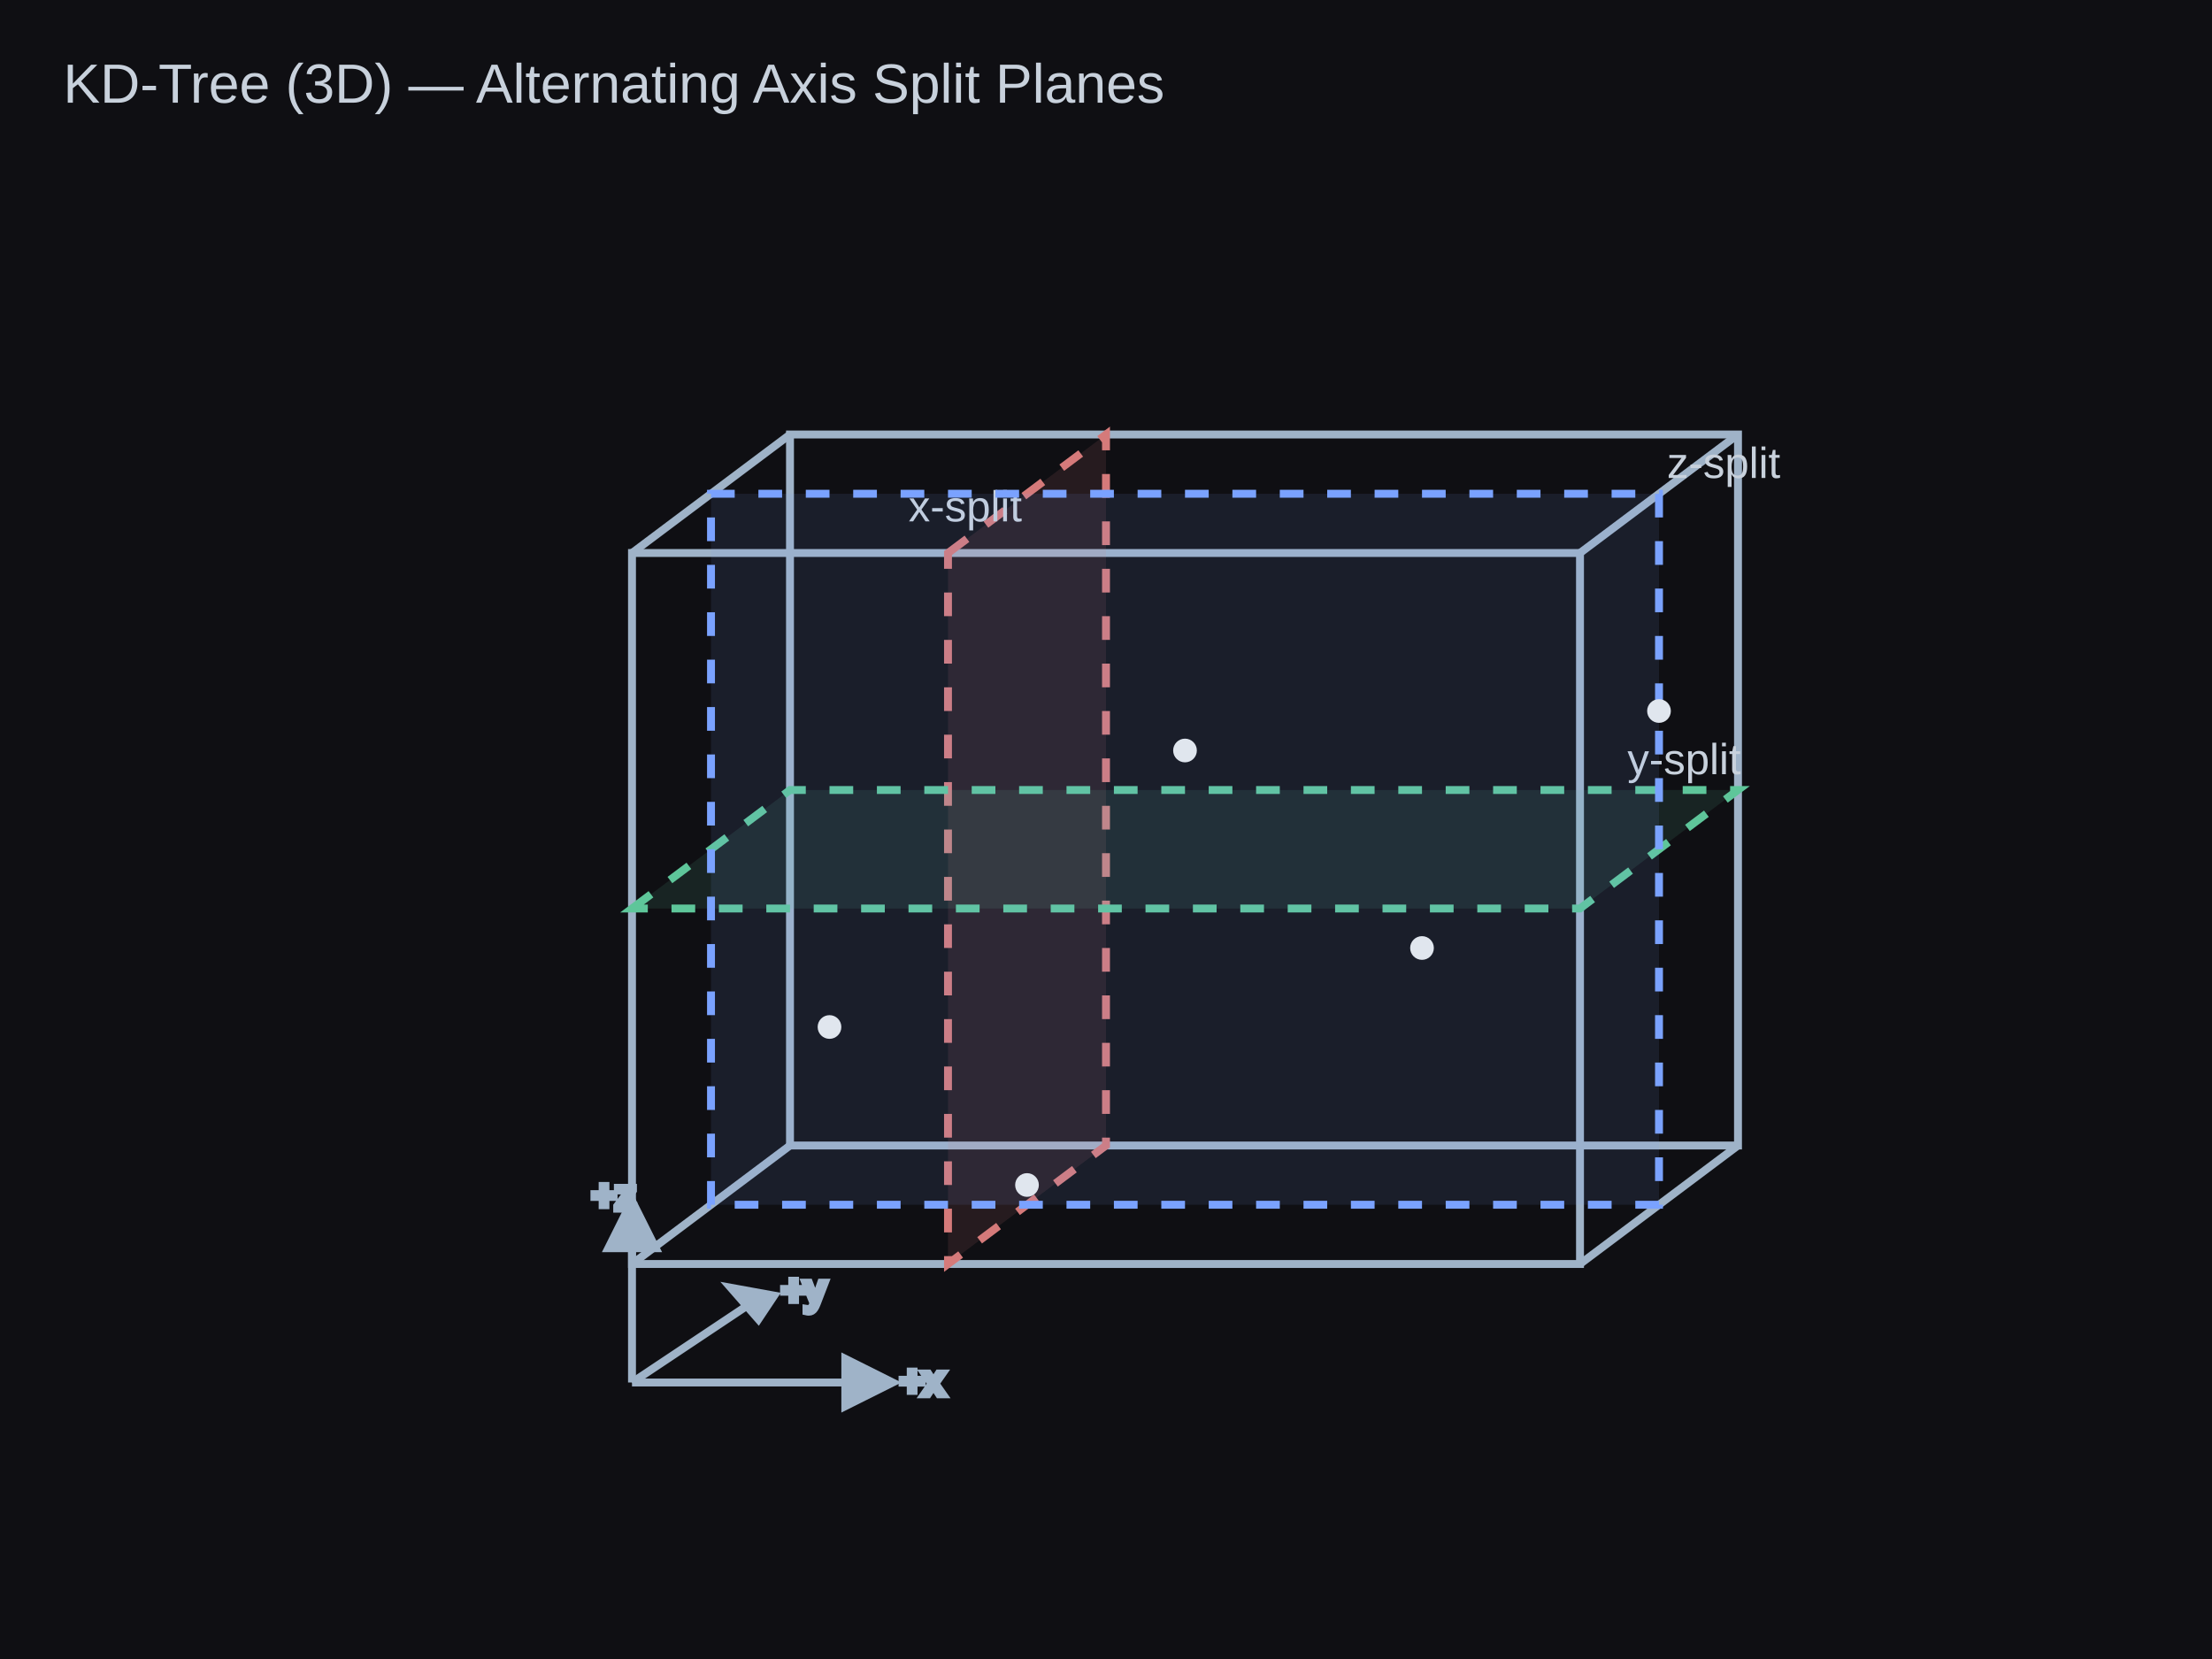
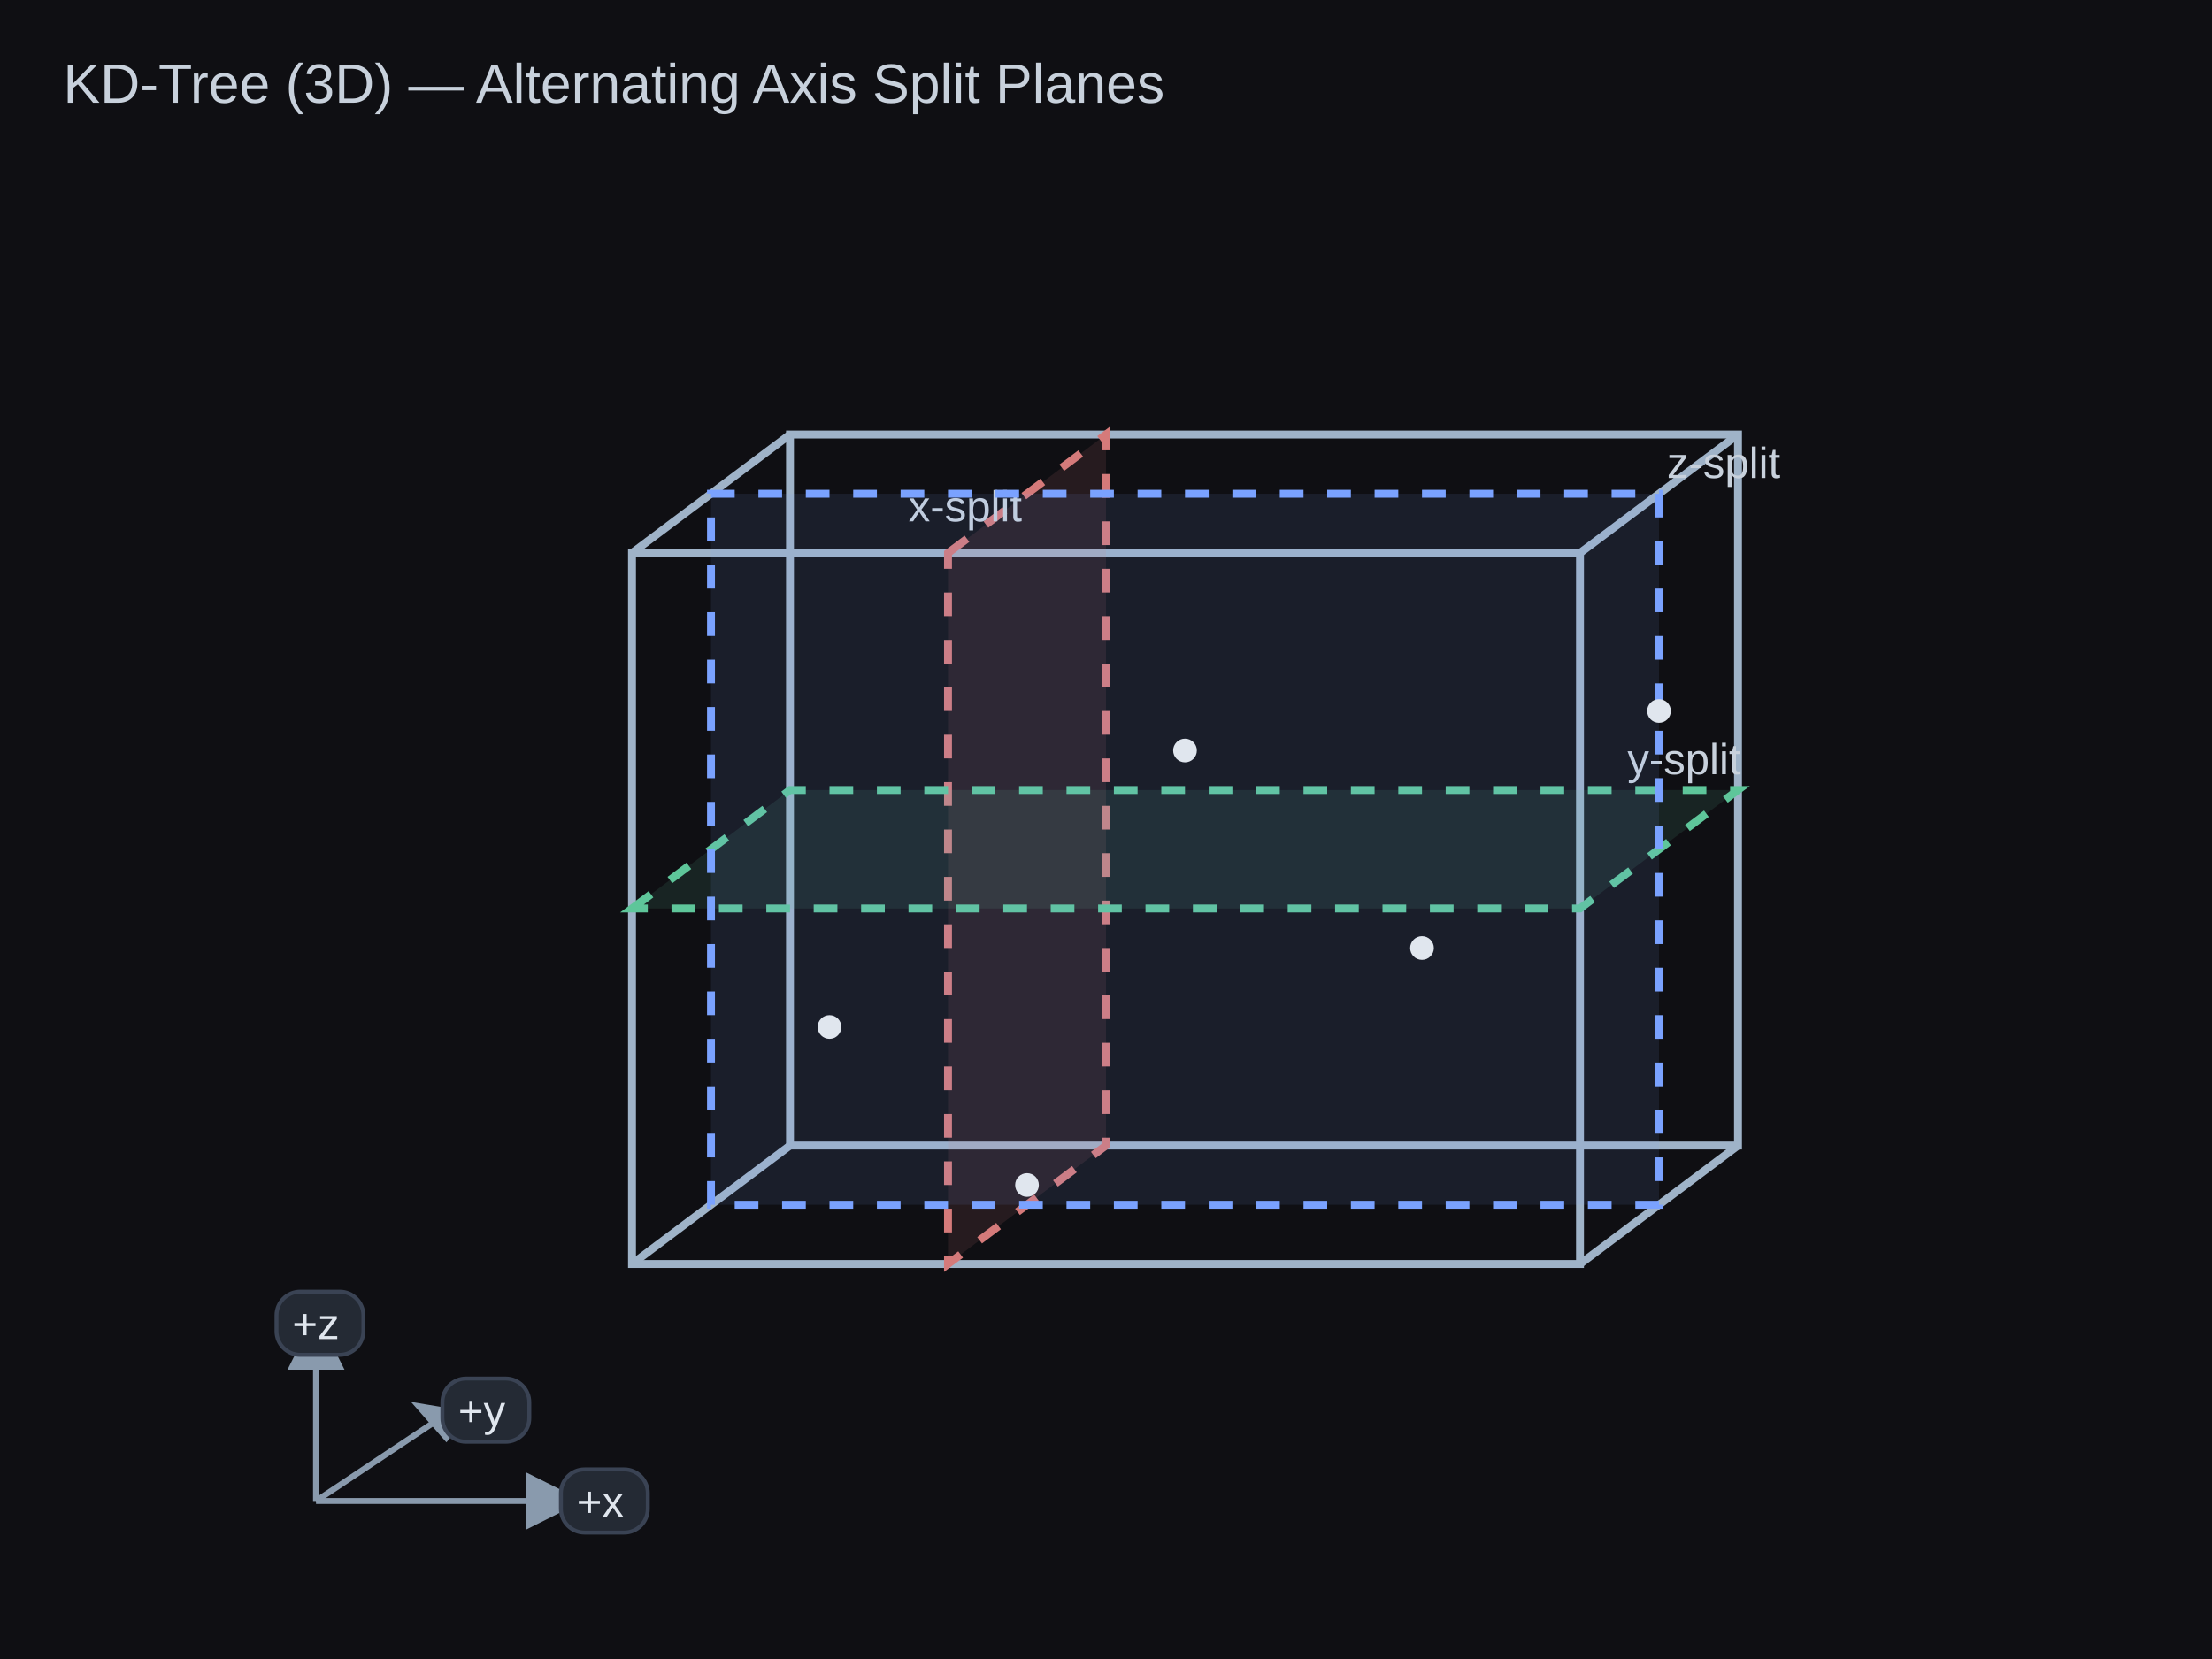
<svg xmlns="http://www.w3.org/2000/svg" width="560" height="420" viewBox="0 0 560 420">
  <rect x="0" y="0" width="560" height="420" fill="#0f0f13" />
  <g font-family="Verdana,Arial,sans-serif" font-size="14" fill="#c8d1dc">
    <text x="16" y="26">KD-Tree (3D) — Alternating Axis Split Planes</text>
  </g>
  <g fill="none" stroke="#9fb3c8" stroke-width="2">
    <rect x="160" y="140" width="240" height="180" />
    <rect x="200" y="110" width="240" height="180" />
    <line x1="160" y1="140" x2="200" y2="110" />
    <line x1="400" y1="140" x2="440" y2="110" />
    <line x1="160" y1="320" x2="200" y2="290" />
    <line x1="400" y1="320" x2="440" y2="290" />
  </g>
  <g fill="rgba(213, 122, 122, 0.12)" stroke="#d57a7a" stroke-width="2" stroke-dasharray="6 6">
    <polygon points="240,140 280,110 280,290 240,320" />
  </g>
  <g font-family="Verdana,Arial,sans-serif" font-size="11" fill="#c8d1dc">
    <text x="230" y="132">x-split</text>
  </g>
  <g fill="rgba(94, 198, 154, 0.12)" stroke="#5ec69a" stroke-width="2" stroke-dasharray="6 6">
    <polygon points="160,230 200,200 440,200 400,230" />
  </g>
  <g font-family="Verdana,Arial,sans-serif" font-size="11" fill="#c8d1dc">
    <text x="412" y="196">y-split</text>
  </g>
  <g fill="rgba(122, 162, 255, 0.10)" stroke="#7aa2ff" stroke-width="2" stroke-dasharray="6 6">
    <polygon points="180,125 420,125 420,305 180,305" />
  </g>
  <g font-family="Verdana,Arial,sans-serif" font-size="11" fill="#c8d1dc">
    <text x="422" y="121">z-split</text>
  </g>
  <g fill="#e0e6ee">
    <circle cx="210" cy="260" r="3" />
    <circle cx="300" cy="190" r="3" />
    <circle cx="360" cy="240" r="3" />
    <circle cx="260" cy="300" r="3" />
    <circle cx="420" cy="180" r="3" />
  </g>
-   <g stroke="#9fb3c8" stroke-width="2" fill="#9fb3c8" font-family="Verdana,Arial,sans-serif" font-size="10">
-     <line x1="160" y1="350" x2="220" y2="350" />
-     <polygon points="214,344 214,356 226,350" />
-     <text x="228" y="353" fill="#c8d1dc">+x</text>
-     <line x1="160" y1="350" x2="190" y2="330" />
-     <polygon points="185,326 192,334 196,328" />
-     <text x="198" y="330" fill="#c8d1dc">+y</text>
-     <line x1="160" y1="350" x2="160" y2="310" />
-     <polygon points="154,316 166,316 160,304" />
-     <text x="150" y="306" fill="#c8d1dc">+z</text>
+   <g stroke="#9fb3c8" stroke-width="1.5" fill="none" opacity="0.85">
+     <line x1="80" y1="380" x2="140" y2="380" />
+     <polygon fill="#9fb3c8" points="134,374 134,386 146,380" />
+     <line x1="80" y1="380" x2="110" y2="360" />
+     <polygon fill="#9fb3c8" points="106,356 113,364 118,358" />
+     <line x1="80" y1="380" x2="80" y2="340" />
+     <polygon fill="#9fb3c8" points="74,346 86,346 80,334" />
+   </g>
+   <g font-family="Verdana,Arial,sans-serif" font-size="11" text-anchor="start">
+     <rect x="142" y="372" width="22" height="16" rx="6" ry="6" fill="#242a34" stroke="#3a4354" stroke-width="1" />
+     <text x="146" y="384" fill="#e0e6ee">+x</text>
+     <rect x="112" y="349" width="22" height="16" rx="6" ry="6" fill="#242a34" stroke="#3a4354" stroke-width="1" />
+     <text x="116" y="361" fill="#e0e6ee">+y</text>
+     <rect x="70" y="327" width="22" height="16" rx="6" ry="6" fill="#242a34" stroke="#3a4354" stroke-width="1" />
+     <text x="74" y="339" fill="#e0e6ee">+z</text>
  </g>
</svg>
